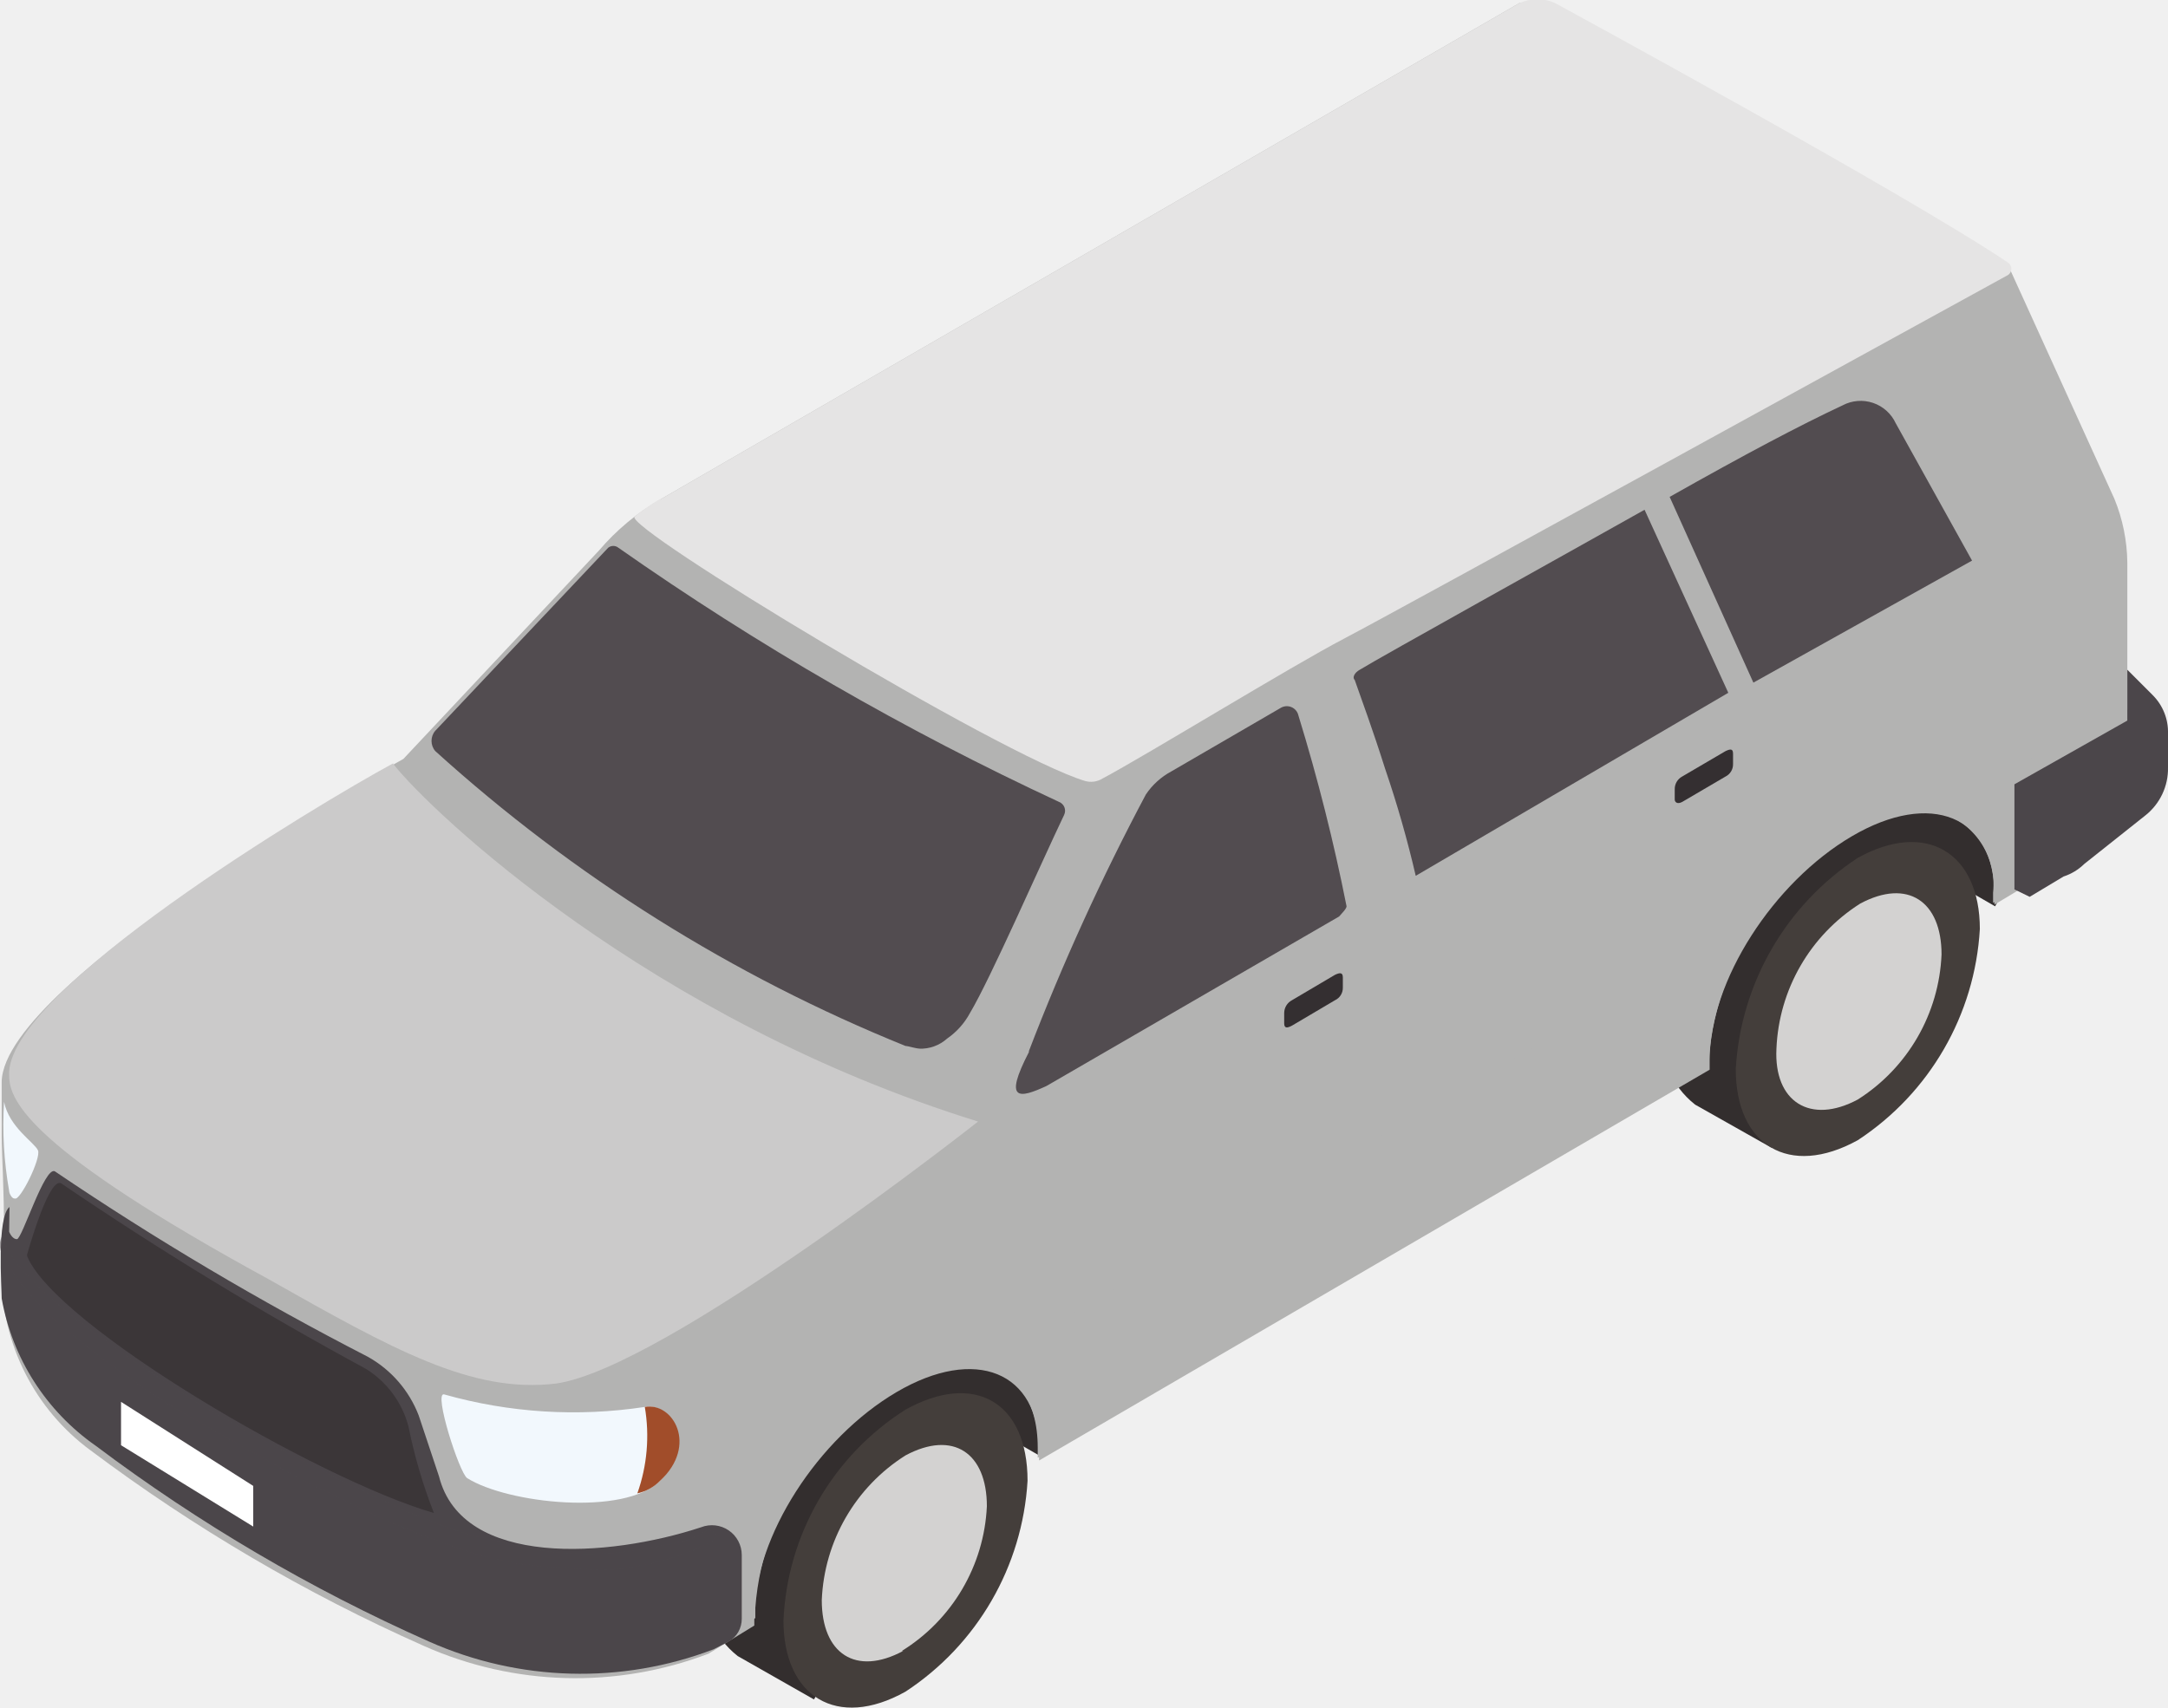
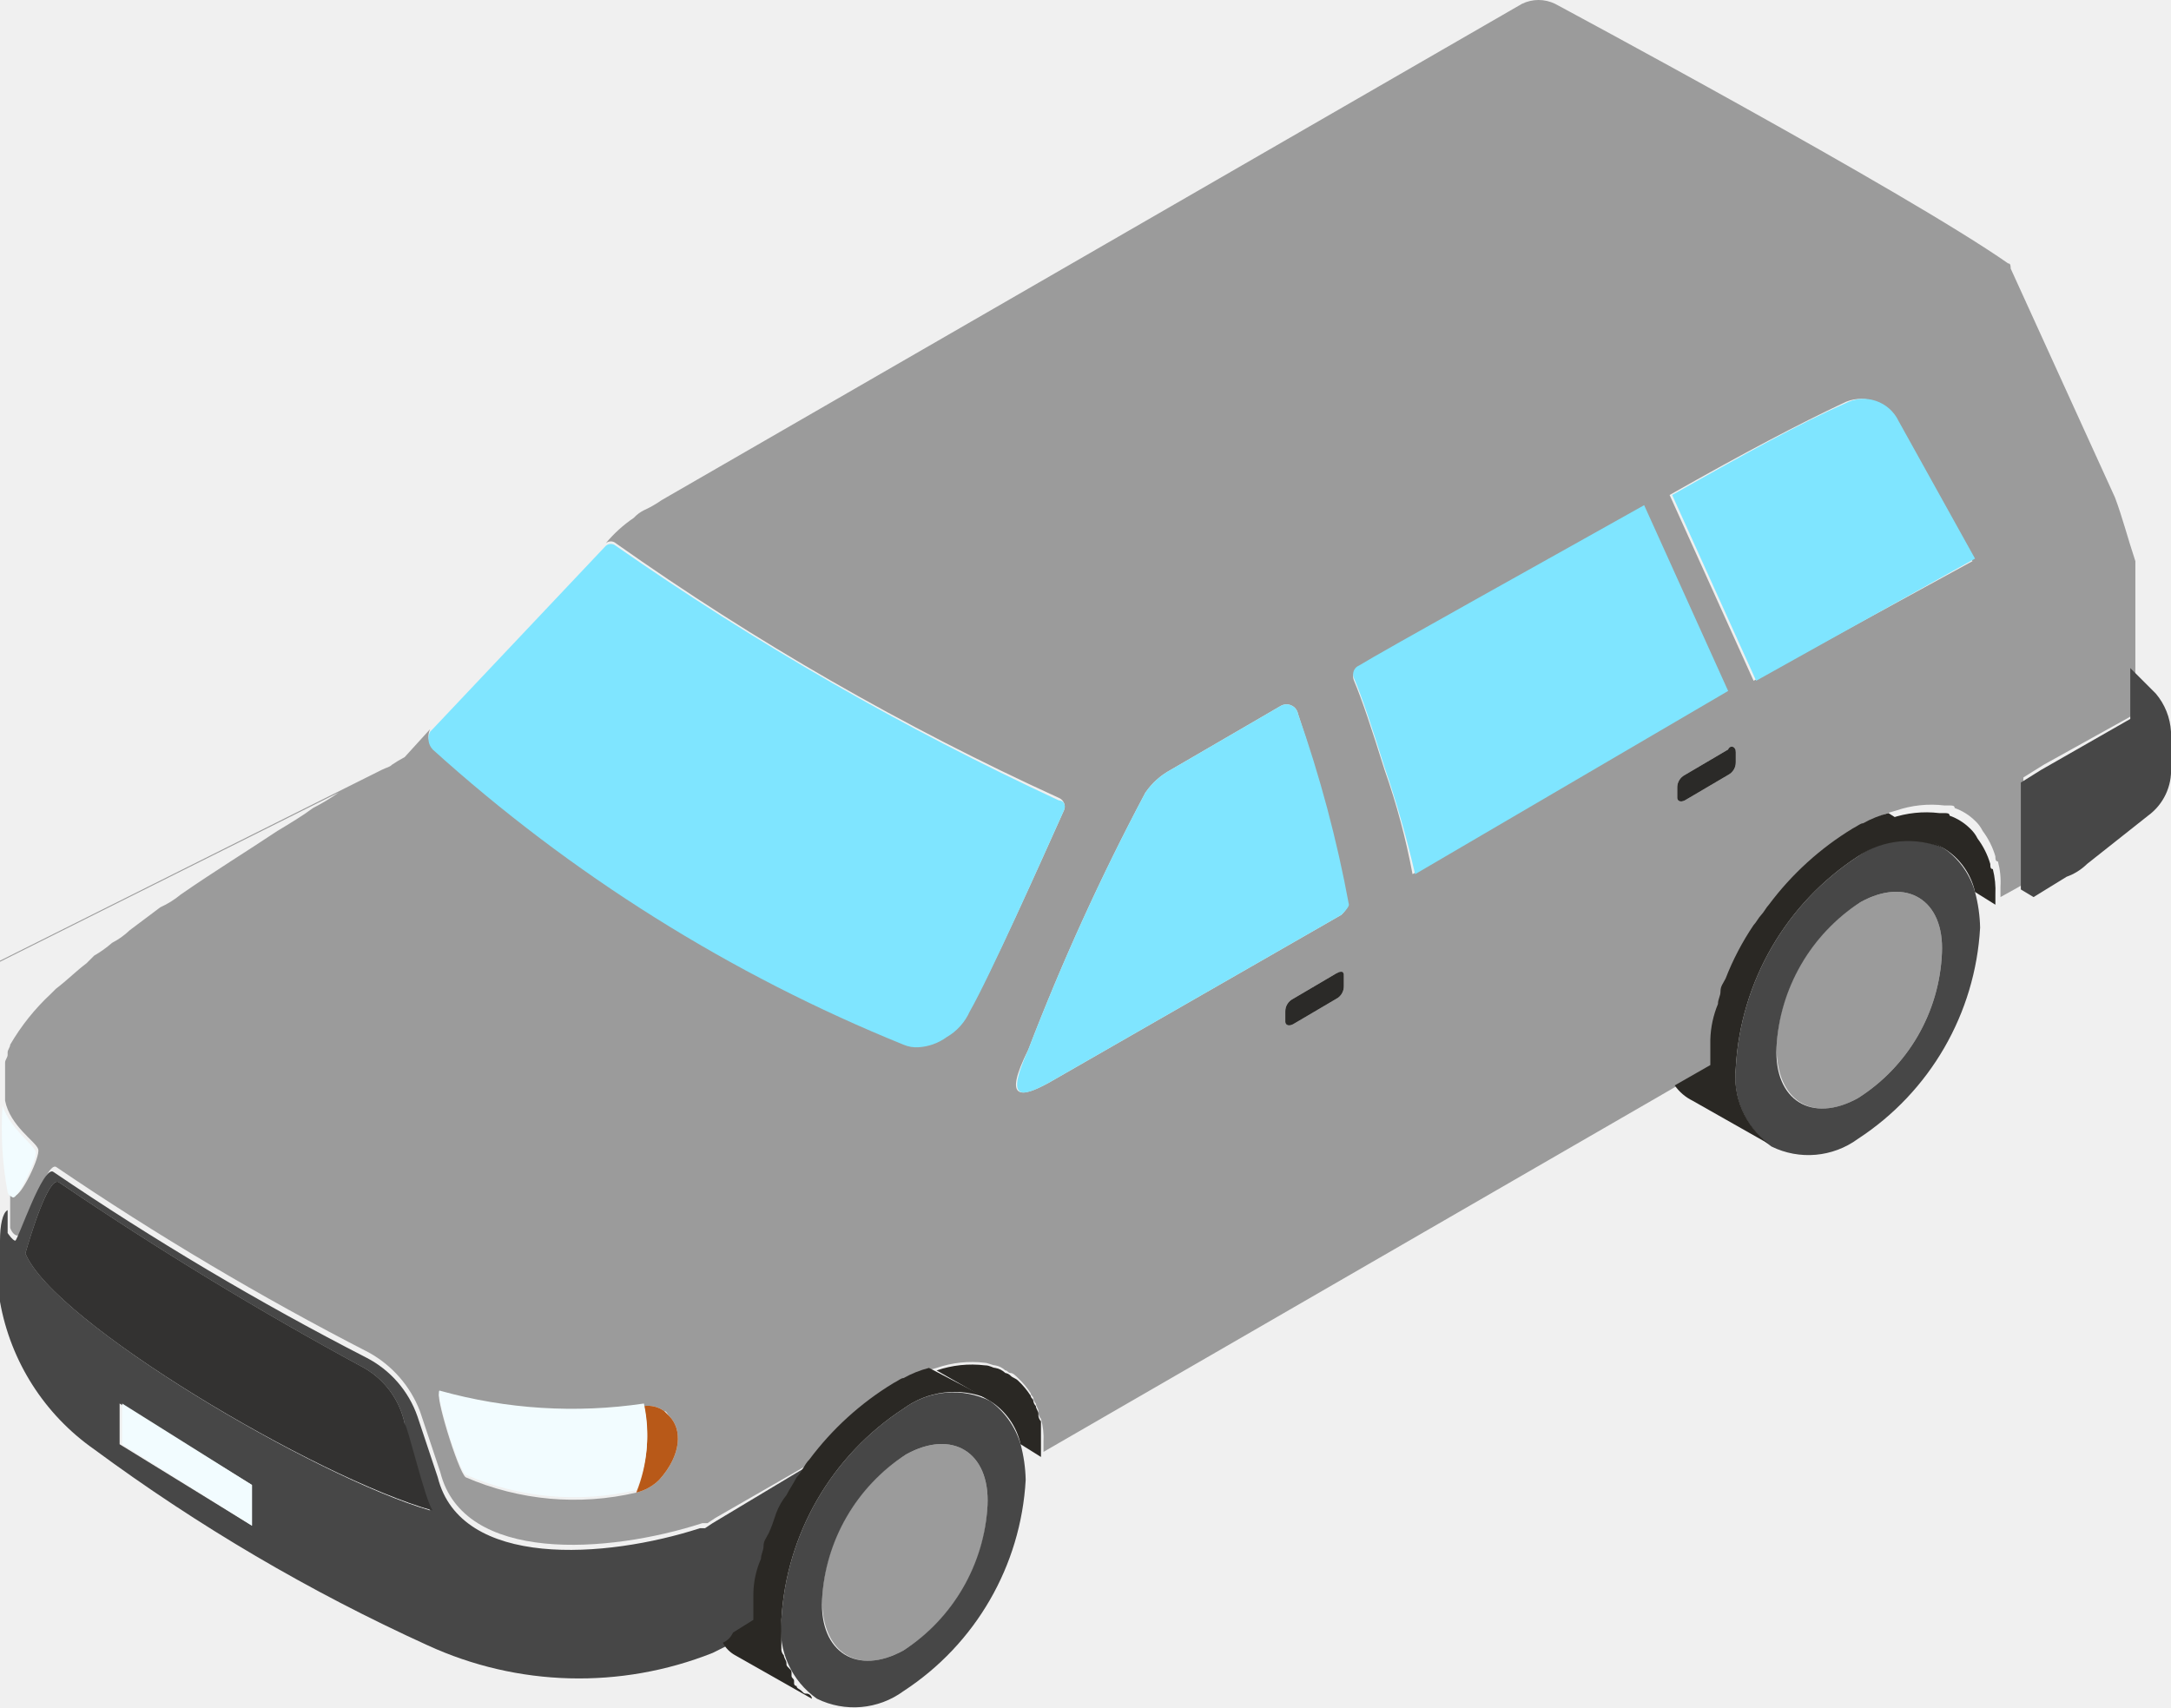
- <svg xmlns="http://www.w3.org/2000/svg" id="Capa_1" data-name="Capa 1" viewBox="0 0 63.95 50.38">
+ <svg xmlns="http://www.w3.org/2000/svg" id="Capa_1" data-name="Capa 1" viewBox="0 0 85.3 67.09">
  <defs>
-     <style>.cls-1{fill:#332e2e;}.cls-2{fill:#443e3b;}.cls-3{fill:#d3d2d1;}.cls-4{fill:#b3b3b2;}.cls-5{fill:#e5e4e4;}.cls-6{fill:#524c50;}.cls-7{fill:#cbcaca;}.cls-12,.cls-8{fill:#4b464a;}.cls-13,.cls-9{fill:#342f31;}.cls-9{opacity:0.7;}.cls-10{fill:#f2f8fd;}.cls-11{fill:#a14d2a;}.cls-12{opacity:0.5;}.cls-14{fill:#fff;}</style>
+     <style>.cls-1{fill:#9b9b9b;}.cls-2{fill:#b85918;}.cls-3{fill:#474747;}.cls-4{fill:#2a2824;}.cls-5,.cls-6{fill:#2b2a28;}.cls-5{isolation:isolate;opacity:0.7;}.cls-7{fill:#7fe5ff;}.cls-8{fill:#f2fcff;}</style>
  </defs>
-   <polygon class="cls-1" points="31.1 37.84 32.45 39.79 30.65 42.94 24.5 39.41 31.1 37.84" />
-   <polygon class="cls-1" points="59.3 21.64 60.57 23.59 58.85 26.74 52.62 23.14 59.3 21.64" />
-   <path class="cls-1" d="M75.24,114.22a2.45,2.45,0,0,1,2.55-.22L80,115.27l-5.1,8.78-2.25-1.28a2.65,2.65,0,0,1-1-2.32,8.16,8.16,0,0,1,3.6-6.23" transform="translate(-50.89 -73.91)" />
-   <path class="cls-2" d="M74,121.72c0,2.25,1.58,3.23,3.6,2.1a8,8,0,0,0,3.6-6.22c0-2.33-1.57-3.23-3.6-2.1a7.77,7.77,0,0,0-3.6,6.22" transform="translate(-50.89 -73.91)" />
-   <path class="cls-3" d="M77.49,122.62A5.31,5.31,0,0,0,80,118.35c0-1.58-1-2.25-2.4-1.5a5.31,5.31,0,0,0-2.47,4.27c0,1.58,1,2.25,2.4,1.5" transform="translate(-50.89 -73.91)" />
-   <path class="cls-1" d="M103.44,98a2.48,2.48,0,0,1,2.55-.23L108.24,99l-5.1,8.77-2.25-1.27a2.67,2.67,0,0,1-1-2.33,7.74,7.74,0,0,1,3.6-6.22" transform="translate(-50.89 -73.91)" />
-   <path class="cls-2" d="M102.09,105.45c0,2.25,1.57,3.22,3.6,2.1a8,8,0,0,0,3.6-6.23c0-2.25-1.58-3.22-3.6-2.1a8,8,0,0,0-3.6,6.23" transform="translate(-50.89 -73.91)" />
-   <path class="cls-3" d="M105.69,106.35a5.33,5.33,0,0,0,2.47-4.28c0-1.57-1-2.25-2.4-1.5a5.33,5.33,0,0,0-2.47,4.28c-.08,1.57,1,2.25,2.4,1.5" transform="translate(-50.89 -73.91)" />
-   <path class="cls-4" d="M62.79,96.3l5.77-6.15a6.92,6.92,0,0,1,1.8-1.5L95.71,74c.3-.15,3.08,4.73,3.08,4.73l11.4,3.15,3.07,6.75a5.12,5.12,0,0,1,.38,1.87v4.35c.15.15.37.3.37.53v1.2a1.83,1.83,0,0,1-.67,1.42l-2.62,2-1,.6v-.3c0-2.32-1.88-3.08-4.2-1.72s-4.2,4.27-4.2,6.6v.29L81.54,117v-.3c0-2.33-1.88-3.08-4.2-1.72s-4.2,4.27-4.2,6.59v.3l-1.35.83a11,11,0,0,1-8.4-.23,50.7,50.7,0,0,1-9.83-5.77,6.43,6.43,0,0,1-2.62-5.18v-.22c0-.3.07-.53.07-.9,0-1.5-.07-2.48-.07-2.93v-1.65c.07-3,11.85-9.52,11.85-9.52" transform="translate(-50.89 -73.91)" />
-   <path class="cls-4" d="M65,122.77a10.41,10.41,0,0,0,6.82-.3l1.35-.82v-.3a7.89,7.89,0,0,1,1.65-4.28Zm14.85-8.55c1,.15,1.65,1,1.65,2.4v.3l19.8-11.47v-.3a7.82,7.82,0,0,1,1.65-4.28Zm33.75-19.5v.08c.15.15.37.3.37.52v1.2a1.85,1.85,0,0,1-.67,1.43l-2.62,2-1,.6v-.3a2.23,2.23,0,0,0-1.65-2.4Z" transform="translate(-50.89 -73.91)" />
-   <path class="cls-5" d="M70.36,88.65,95.71,74a1.28,1.28,0,0,1,1.05,0s10.35,5.63,13.35,7.65a.22.22,0,0,1,0,.38c-2.32,1.27-18,9.9-19.57,10.72s-5.85,3.45-7.13,4.13a.64.64,0,0,1-.52.07c-2.48-.75-13.65-7.5-13.28-7.8a7,7,0,0,1,.75-.52" transform="translate(-50.89 -73.91)" />
-   <path class="cls-6" d="M78,104.85a1.17,1.17,0,0,0,.83-.3,2.15,2.15,0,0,0,.67-.75c.6-1,2.1-4.43,2.78-5.85a.28.28,0,0,0-.15-.38,85,85,0,0,1-13-7.5.24.24,0,0,0-.3,0l-5.1,5.4a.46.46,0,0,0,0,.6,46.8,46.8,0,0,0,13.87,8.7c.08,0,.3.08.45.08" transform="translate(-50.89 -73.91)" />
-   <path class="cls-6" d="M81.24,104.92a68.11,68.11,0,0,1,3.45-7.57,2.1,2.1,0,0,1,.75-.68l3.22-1.87a.35.35,0,0,1,.53.22,56.57,56.57,0,0,1,1.42,5.63c0,.07-.15.22-.22.3l-8.63,5c-.82.38-1.27.45-.52-1" transform="translate(-50.89 -73.91)" />
-   <path class="cls-7" d="M62.49,96.45C63.61,97.87,70.06,104,79.74,107c0,0-9.23,7.28-12.45,7.73-2.48.3-4.8-1-8.48-3.08-7-3.82-7.65-5.25-7.65-6-.15-2.47,9.08-8,11.33-9.22" transform="translate(-50.89 -73.91)" />
-   <path class="cls-8" d="M51.16,110.25s.08.22.23.22.82-2.17,1.12-2a89.8,89.8,0,0,0,9.23,5.47,3.36,3.36,0,0,1,1.5,1.73l.6,1.8c.68,2.7,5,2.4,7.73,1.5a.88.88,0,0,1,1.2.82v1.88a.77.77,0,0,1-.38.67l-.45.23a11,11,0,0,1-8.4-.23,50.32,50.32,0,0,1-9.82-5.77,6.73,6.73,0,0,1-2.78-4.35c0-.3-.15-2.4.23-2.7Z" transform="translate(-50.89 -73.91)" />
-   <path class="cls-9" d="M51.69,110.92c.15-.52.67-2.25,1-2.1a104,104,0,0,0,9,5.48A2.86,2.86,0,0,1,62.94,116a15.05,15.05,0,0,0,.75,2.55c-3.45-1-11.18-5.55-12-7.58" transform="translate(-50.89 -73.91)" />
-   <path class="cls-10" d="M69.91,115.42c.75-.15,1.5,1.13.45,2.18s-4.5.67-5.69-.08c-.23-.15-1-2.55-.68-2.47a14,14,0,0,0,5.92.37" transform="translate(-50.89 -73.91)" />
-   <path class="cls-11" d="M69.91,115.42c.83-.15,1.58,1.13.45,2.18a1.34,1.34,0,0,1-.67.37,5.08,5.08,0,0,0,.22-2.55" transform="translate(-50.89 -73.91)" />
-   <path class="cls-10" d="M51.31,109.27c-.07,0-.15-.15-.15-.22a11.18,11.18,0,0,1-.15-2.63c.15.75.9,1.2,1,1.43s-.53,1.5-.68,1.42" transform="translate(-50.89 -73.91)" />
-   <path class="cls-12" d="M50.94,110.47c.07.15.15.23.22.38a4,4,0,0,0,.75.9c.3.3.68.67,1.13,1a39.94,39.94,0,0,0,7.12,4.42c.68.38,1.35.68,2,1s1.35.6,2,.83,1.35.37,2,.52a8.52,8.52,0,0,0,1.8.23,10,10,0,0,0,1.58-.08c.45-.07.82-.15,1.2-.22a2.66,2.66,0,0,0,1-.38c.08-.07.15,0,.23.08s0,.15-.08.22a5.78,5.78,0,0,1-1,.45,11,11,0,0,1-1.2.3,5.45,5.45,0,0,1-1.58.08,18.27,18.27,0,0,1-1.87-.15,10.14,10.14,0,0,1-2-.53c-.67-.22-1.42-.52-2.1-.82s-1.35-.68-2.1-1c-1.35-.75-2.7-1.5-4-2.25a30.1,30.1,0,0,1-3.23-2.33,7.88,7.88,0,0,1-1.12-1.12,6.07,6.07,0,0,1-.68-1,.57.57,0,0,1-.07-.6" transform="translate(-50.89 -73.91)" />
-   <path class="cls-8" d="M113.64,95.17v-1.5l.75.75a1.54,1.54,0,0,1,.45,1.13v1a1.76,1.76,0,0,1-.67,1.42l-1.8,1.43a1.56,1.56,0,0,1-.61.37l-1,.6-.45-.22V97.05Z" transform="translate(-50.89 -73.91)" />
-   <path class="cls-13" d="M89,104.17l1.27-.75a.4.4,0,0,0,.23-.37v-.3c0-.15-.08-.15-.23-.08l-1.27.75a.43.43,0,0,0-.23.38v.3c0,.15.08.15.23.07" transform="translate(-50.89 -73.91)" />
-   <path class="cls-13" d="M100.51,97.57l1.28-.75a.4.4,0,0,0,.22-.37v-.3c0-.15-.07-.15-.22-.08l-1.28.75a.42.42,0,0,0-.22.38v.3c0,.07.07.15.22.07" transform="translate(-50.89 -73.91)" />
-   <path class="cls-6" d="M109.06,90.45l-6.45,3.6-2.47-5.48c2.25-1.27,3.82-2.1,5.1-2.7a1.14,1.14,0,0,1,1.57.53Z" transform="translate(-50.89 -73.91)" />
-   <path class="cls-6" d="M91,93.67c.6-.37,6-3.37,8.4-4.72l2.47,5.4-9.22,5.4a32.14,32.14,0,0,0-.9-3.15c-.38-1.2-.68-2-.9-2.63-.08-.07,0-.22.15-.3" transform="translate(-50.89 -73.91)" />
-   <polygon class="cls-14" points="3.57 41.36 7.47 43.84 7.47 45.04 3.57 42.64 3.57 41.36" />
+   <path class="cls-1" d="M551.5,695.1a7.1,7.1,0,0,0-3.3,5.7c0,2.1,1.4,3,3.2,2a7.1,7.1,0,0,0,3.3-5.7C554.8,695,553.3,694.1,551.5,695.1Z" transform="translate(-515.9 -637.95)" />
+   <path class="cls-1" d="M589,673.4a7.1,7.1,0,0,0-3.3,5.7c0,2.1,1.4,3,3.2,2a7.1,7.1,0,0,0,3.3-5.7C592.3,673.3,590.8,672.4,589,673.4Z" transform="translate(-515.9 -637.95)" />
+   <path class="cls-1" d="M599,657.5l-4.1-9c0-.1,0-.2-.1-.2-4-2.8-17.8-10.2-17.8-10.2a1.48,1.48,0,0,0-1.3,0h0l-33.8,19.5a4.35,4.35,0,0,1-.7.4,1.38,1.38,0,0,0-.4.3h0a5.24,5.24,0,0,0-1.1,1,.3.3,0,0,1,.4,0,107.47,107.47,0,0,0,17.4,10,.37.37,0,0,1,.2.5c-.9,2-2.9,6.5-3.7,7.8a2.19,2.19,0,0,1-.9,1,2.1,2.1,0,0,1-1.1.4,1.27,1.27,0,0,1-.6-.1,62.74,62.74,0,0,1-18.5-11.6.62.62,0,0,1-.1-.7l-1,1.1a5.2,5.2,0,0,0-.5.3c-.1.1-.2.1-.4.2a1966866193407.54,1966866193407.54,0,0,0-.8.4c-.3.2-.6.3-.9.5a8.79,8.79,0,0,1-1,.6h0c-.4.3-.9.6-1.4.9-1.2.8-2.5,1.6-3.8,2.5a3.51,3.51,0,0,1-.8.5l-1.2.9a3,3,0,0,1-.7.5,4.23,4.23,0,0,1-.7.5l-.3.3c-.4.3-.8.7-1.2,1l-.2.2a8.72,8.72,0,0,0-1.6,2c0,.1-.1.2-.1.3v.1c0,.1-.1.2-.1.3v1.5c.2,1,1.2,1.6,1.3,1.9s-.7,1.9-.9,1.8-.2-.2-.2-.2v1.5s.1.3.3.3,1.1-2.9,1.5-2.7a117.36,117.36,0,0,0,12.3,7.3,4.46,4.46,0,0,1,2,2.3l.8,2.4c.9,3.6,6.6,3.2,10.3,2h.2l.3-.2,4-2.3a11.7,11.7,0,0,1,3.3-3c.2-.1.3-.2.4-.2a4.18,4.18,0,0,1,1-.4,4.27,4.27,0,0,1,1.9-.2c.1,0,.3.1.4.1a.76.76,0,0,1,.4.2c.1,0,.1.1.2.1s.2.1.3.2a3.17,3.17,0,0,1,.5.6c0,.1.1.1.1.2a.35.35,0,0,0,.1.2c0,.1.1.2.1.3a.37.37,0,0,0,.1.3,2.77,2.77,0,0,1,.1.9v.4L582,680.5l1.4-.8v-1a3.53,3.53,0,0,1,.3-1.4c0-.2.1-.3.1-.5s.1-.3.2-.5a10.6,10.6,0,0,1,1.1-2.1c.1-.1.2-.3.3-.4s.2-.3.3-.4a11.7,11.7,0,0,1,3.3-3,.76.76,0,0,1,.4-.2,4.18,4.18,0,0,1,1-.4,4.27,4.27,0,0,1,1.9-.2h.2c.1,0,.2,0,.2.1a2.18,2.18,0,0,1,.8.5h0a1.38,1.38,0,0,1,.3.4,3.13,3.13,0,0,1,.5,1c0,.1,0,.2.1.2a3.08,3.08,0,0,1,.1,1v.4l.9-.5h0v-4.2l.8-.5,3.6-2v-6C599.5,659.1,599.3,658.3,599,657.5Zm-57.2,38.6a1.93,1.93,0,0,1-.9.5,10.73,10.73,0,0,1-6.7-.6c-.3-.2-1.3-3.5-1-3.3a19.3,19.3,0,0,0,8,.5h0a1.08,1.08,0,0,1,.8.2c.1,0,.1.1.2.2C542.7,694.1,542.7,695.1,541.8,696.1Zm26.9-19.4a.55.55,0,0,1-.3.5l-1.7,1c-.2.1-.3,0-.3-.1v-.4a.55.55,0,0,1,.3-.5l1.7-1c.2-.1.3,0,.3.1Zm-.1-2.8-11.5,6.6c-1.1.6-1.8.7-.8-1.3a91.54,91.54,0,0,1,4.6-10.1,2.84,2.84,0,0,1,1-.9l4.3-2.5a.46.46,0,0,1,.7.3,53.83,53.83,0,0,1,1.9,7.5C568.9,673.6,568.7,673.8,568.6,673.9Zm1.7-5.7c-.5-1.6-.9-2.8-1.2-3.5a.37.37,0,0,1,.2-.5c.8-.5,8-4.5,11.2-6.3l3.2,7.2-12.3,7.2A27.46,27.46,0,0,0,570.3,668.2Zm13.8-.3a.55.55,0,0,1-.3.5l-1.7,1c-.2.1-.3,0-.3-.1v-.4a.55.55,0,0,1,.3-.5l1.7-1c.2-.1.3,0,.3.1Zm.7-3.2-3.3-7.3c3-1.7,5.1-2.8,6.8-3.6a1.53,1.53,0,0,1,2.1.7l3,5.5Z" transform="translate(-515.9 -637.95)" />
+   <path class="cls-1" d="M526.8,670.7c-1.2.8-2.5,1.6-3.8,2.5A41.29,41.29,0,0,1,526.8,670.7Z" transform="translate(-515.9 -637.95)" />
+   <path class="cls-2" d="M541.8,696.1a1.93,1.93,0,0,1-.9.5,5.82,5.82,0,0,0,.3-3.4,1.08,1.08,0,0,1,.8.2l.2.2C542.7,694.1,542.7,695.1,541.8,696.1Z" transform="translate(-515.9 -637.95)" />
+   <path class="cls-3" d="M554.8,693h0a3.29,3.29,0,0,0-3.4.3,10.61,10.61,0,0,0-4.8,8.3,3.32,3.32,0,0,0,1.4,3.1,3.29,3.29,0,0,0,3.4-.3,10.61,10.61,0,0,0,4.8-8.3,5.9,5.9,0,0,0-.2-1.4A3.25,3.25,0,0,0,554.8,693Zm-3.4,9.8c-1.8,1-3.3.1-3.2-2a7.25,7.25,0,0,1,3.3-5.7c1.8-1,3.3-.1,3.2,2A7.25,7.25,0,0,1,551.4,702.8Z" transform="translate(-515.9 -637.95)" />
+   <path class="cls-3" d="M592.3,671.3a3.29,3.29,0,0,0-3.4.3,10.61,10.61,0,0,0-4.8,8.3,3.32,3.32,0,0,0,1.4,3.1,3.29,3.29,0,0,0,3.4-.3,10.61,10.61,0,0,0,4.8-8.3,5.9,5.9,0,0,0-.2-1.4A3.11,3.11,0,0,0,592.3,671.3Zm-3.4,9.8c-1.8,1-3.3.1-3.2-2a7.25,7.25,0,0,1,3.3-5.7c1.8-1,3.3-.1,3.2,2A7.1,7.1,0,0,1,588.9,681.1Z" transform="translate(-515.9 -637.95)" />
+   <path class="cls-3" d="M543.9,697.8l-.3.2h-.2c-3.7,1.2-9.4,1.6-10.3-2l-.8-2.4a4.11,4.11,0,0,0-2-2.3A117.36,117.36,0,0,1,518,684c-.4-.3-1.4,2.7-1.5,2.7s-.3-.3-.3-.3v-.9c-.2.1-.3.6-.3,1.2v2.4a9,9,0,0,0,3.7,5.8,72.81,72.81,0,0,0,13.1,7.7,14.24,14.24,0,0,0,11.2.3l.6-.3h0a.78.78,0,0,0,.4-.4l.8-.5v-1a3.53,3.53,0,0,1,.3-1.4c0-.2.1-.3.1-.5s.1-.3.2-.5.2-.5.3-.8a2.51,2.51,0,0,1,.4-.7c.1-.2.3-.5.4-.7h0c.2-.2.3-.5.5-.7Zm-18.1.1-5.2-3.2v-1.6l5.2,3.2Zm-8.9-10.7c.2-.7.9-3,1.3-2.8a139,139,0,0,0,12,7.3,3.31,3.31,0,0,1,1.6,2.2,20.52,20.52,0,0,0,1,3.4C528.3,696,518,689.9,516.9,687.2Z" transform="translate(-515.9 -637.95)" />
+   <path class="cls-3" d="M532.9,697.3c-4.6-1.3-14.9-7.4-16-10.1.2-.7.9-3,1.3-2.8a139,139,0,0,0,12,7.3,3.31,3.31,0,0,1,1.6,2.2C531.9,693.9,532.6,696.9,532.9,697.3Z" transform="translate(-515.9 -637.95)" />
+   <path class="cls-3" d="M601.2,666.7v1.4a2.2,2.2,0,0,1-.9,1.9l-2.4,1.9a2.18,2.18,0,0,1-.8.5l-1.3.8-.5-.3h0v-4.2l.8-.5,3.5-2v-2l1,1A2.53,2.53,0,0,1,601.2,666.7Z" transform="translate(-515.9 -637.95)" />
+   <path class="cls-4" d="M556.8,694.8v.4l-.8-.5a2.69,2.69,0,0,0-1.2-1.7h0l-2.1-1.2a4.27,4.27,0,0,1,1.9-.2h0c.2,0,.3.1.4.1a.76.76,0,0,1,.4.2.35.35,0,0,1,.2.1c.1.1.2.1.3.2a3.17,3.17,0,0,1,.5.6c0,.1.1.1.1.2a.35.35,0,0,0,.1.2c0,.1.1.2.1.3a.37.37,0,0,0,.1.3Z" transform="translate(-515.9 -637.95)" />
+   <path class="cls-4" d="M594.3,673.1v.4l-.8-.5h0a2.69,2.69,0,0,0-1.2-1.7l-2.1-1.2a4.27,4.27,0,0,1,1.9-.2h.2c.1,0,.2,0,.2.1a2.18,2.18,0,0,1,.8.5h0a1.38,1.38,0,0,1,.3.4,3.13,3.13,0,0,1,.5,1c0,.1,0,.2.1.2A3.4,3.4,0,0,1,594.3,673.1Z" transform="translate(-515.9 -637.95)" />
+   <path class="cls-4" d="M554.7,692.9a3.39,3.39,0,0,0-3.3.4,10.61,10.61,0,0,0-4.8,8.3v1.1a.37.37,0,0,0,.1.3c0,.1.1.2.1.3s0,.1.1.2.1.1.1.2v.1c0,.1.1.1.1.2v.1a.1.1,0,0,0,.1.1c0,.1.1.1.2.2s.1.1.2.1.2.1.2.2l-3-1.7a1.21,1.21,0,0,1-.5-.5h0a.78.78,0,0,0,.4-.4l.8-.5v-1a3.53,3.53,0,0,1,.3-1.4c0-.2.1-.3.1-.5s.1-.3.2-.5.2-.5.3-.8a2.51,2.51,0,0,1,.4-.7c.1-.2.3-.5.4-.7h0c.2-.2.3-.5.5-.7a11.7,11.7,0,0,1,3.3-3c.2-.1.3-.2.4-.2a4.18,4.18,0,0,1,1-.4Z" transform="translate(-515.9 -637.95)" />
+   <path class="cls-4" d="M554.8,693Z" transform="translate(-515.9 -637.95)" />
+   <path class="cls-4" d="M592.3,671.3a3.53,3.53,0,0,0-3.4.3,10.61,10.61,0,0,0-4.8,8.3,3.31,3.31,0,0,0,1.3,3l-3-1.7a1.87,1.87,0,0,1-.7-.6l1.4-.8v-1a3.93,3.93,0,0,1,.3-1.4c0-.2.1-.3.1-.5s.1-.3.2-.5a10.6,10.6,0,0,1,1.1-2.1c.1-.1.2-.3.3-.4s.2-.3.3-.4a11.7,11.7,0,0,1,3.3-3c.2-.1.3-.2.4-.2a4.18,4.18,0,0,1,1-.4Z" transform="translate(-515.9 -637.95)" />
+   <path class="cls-5" d="M532.9,697.3c-4.6-1.3-14.9-7.4-16-10.1.2-.7.9-3,1.3-2.8a139,139,0,0,0,12,7.3,3.31,3.31,0,0,1,1.6,2.2C531.9,693.9,532.6,696.9,532.9,697.3Z" transform="translate(-515.9 -637.95)" />
+   <path class="cls-6" d="M568.7,676.3v.4a.55.55,0,0,1-.3.5l-1.7,1c-.2.1-.3,0-.3-.1v-.4a.55.55,0,0,1,.3-.5l1.7-1C568.6,676.1,568.7,676.1,568.7,676.3Z" transform="translate(-515.9 -637.95)" />
+   <path class="cls-6" d="M584.1,667.5v.4a.55.55,0,0,1-.3.5l-1.7,1c-.2.1-.3,0-.3-.1v-.4a.55.55,0,0,1,.3-.5l1.7-1C583.9,667.2,584.1,667.3,584.1,667.5Z" transform="translate(-515.9 -637.95)" />
+   <path class="cls-7" d="M557.7,669.8c-.9,2-2.9,6.5-3.7,7.9a2.19,2.19,0,0,1-.9,1,2.1,2.1,0,0,1-1.1.4,1.27,1.27,0,0,1-.6-.1,62.74,62.74,0,0,1-18.5-11.6.62.62,0,0,1-.1-.7h0l.1-.1,6.8-7.2h0a.3.3,0,0,1,.4,0,115.46,115.46,0,0,0,17.4,10C557.7,669.4,557.8,669.6,557.7,669.8Z" transform="translate(-515.9 -637.95)" />
+   <path class="cls-7" d="M568.9,673.5c0,.1-.2.3-.3.4l-11.5,6.6c-1.1.6-1.7.7-.8-1.3a91.54,91.54,0,0,1,4.6-10.1,2.84,2.84,0,0,1,1-.9l4.3-2.5a.46.46,0,0,1,.7.3A49.62,49.62,0,0,1,568.9,673.5Z" transform="translate(-515.9 -637.95)" />
+   <path class="cls-7" d="M593.5,659.9l-8.6,4.8-3.3-7.3c3-1.7,5-2.8,6.8-3.6a1.53,1.53,0,0,1,2.1.7Z" transform="translate(-515.9 -637.95)" />
+   <path class="cls-7" d="M583.8,665.1l-12.3,7.2a42.09,42.09,0,0,0-1.2-4.2c-.5-1.6-.9-2.8-1.2-3.5a.37.37,0,0,1,.2-.5c.8-.5,8-4.5,11.2-6.3Z" transform="translate(-515.9 -637.95)" />
+   <path class="cls-8" d="M540.9,696.5a10.73,10.73,0,0,1-6.7-.6c-.3-.2-1.3-3.5-1-3.3a19.3,19.3,0,0,0,8,.5A5.7,5.7,0,0,1,540.9,696.5Z" transform="translate(-515.9 -637.95)" />
+   <path class="cls-8" d="M517.3,683.2c.1.2-.7,1.9-.9,1.8s-.2-.2-.2-.2a13.7,13.7,0,0,1-.2-3.4h0C516.3,682.3,517.2,682.9,517.3,683.2Z" transform="translate(-515.9 -637.95)" />
+   <polygon class="cls-8" points="9.9 58.35 9.9 59.95 4.8 56.75 4.8 55.15 9.9 58.35" />
</svg>
